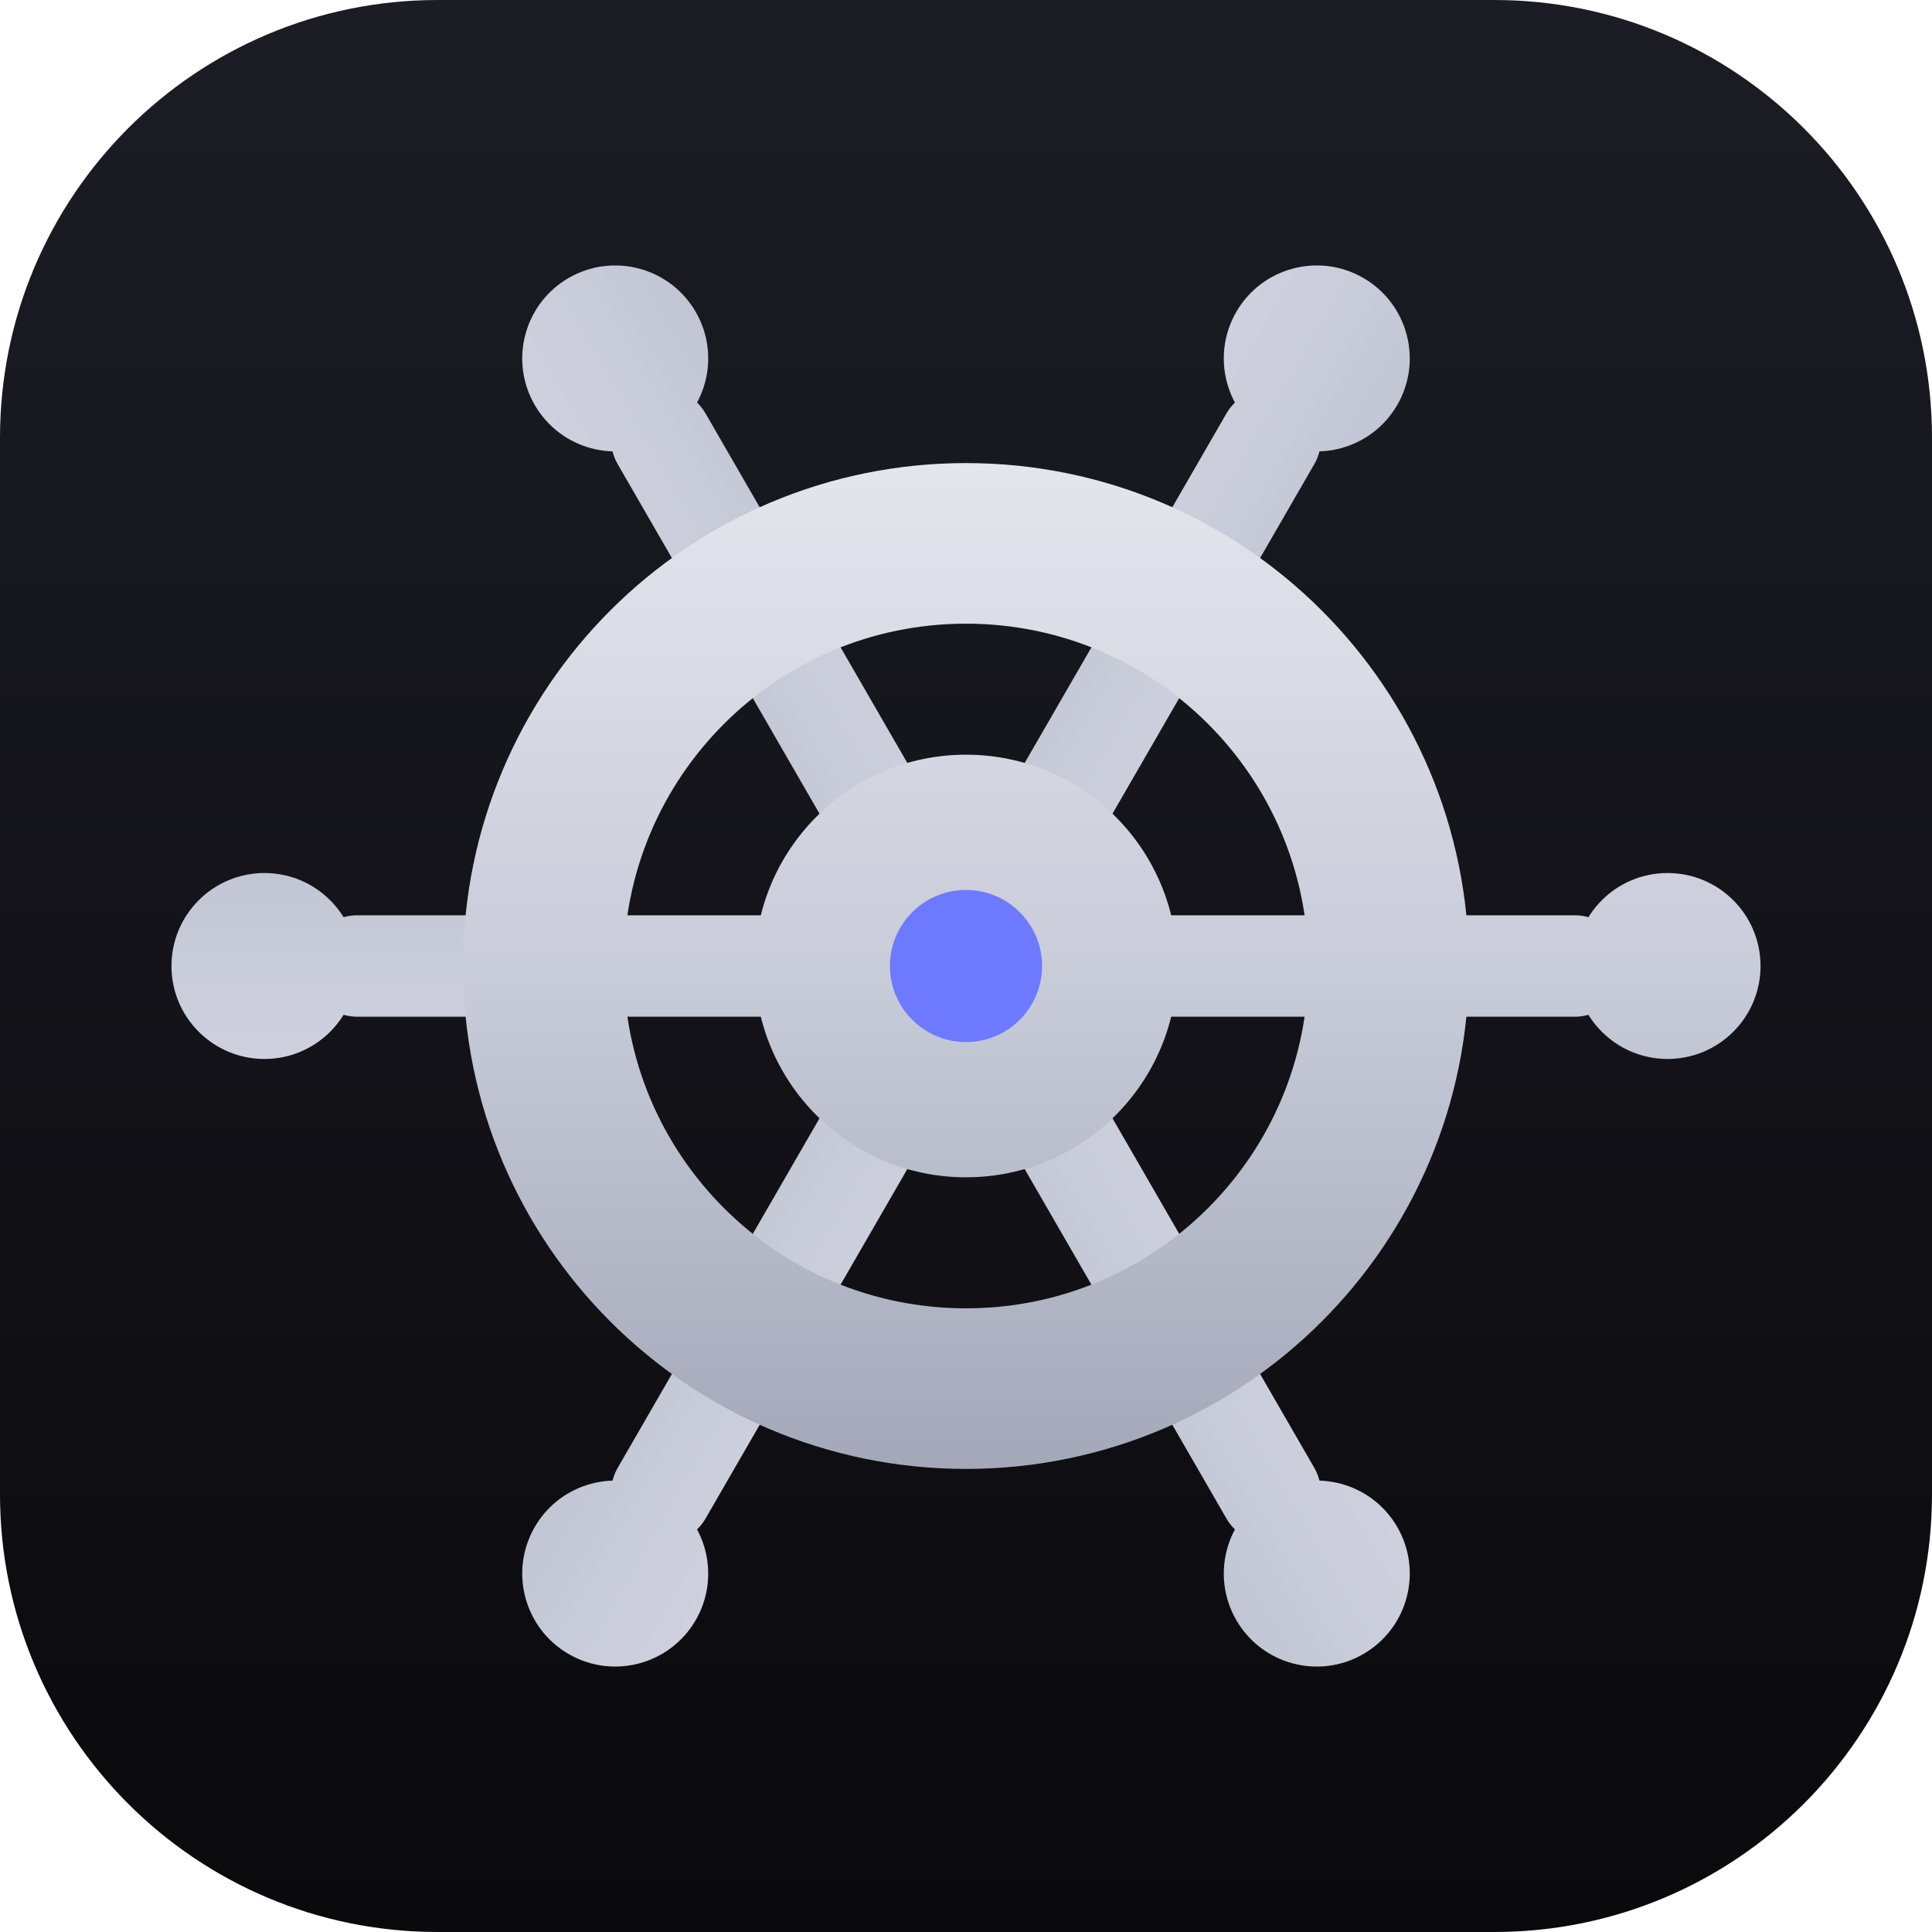
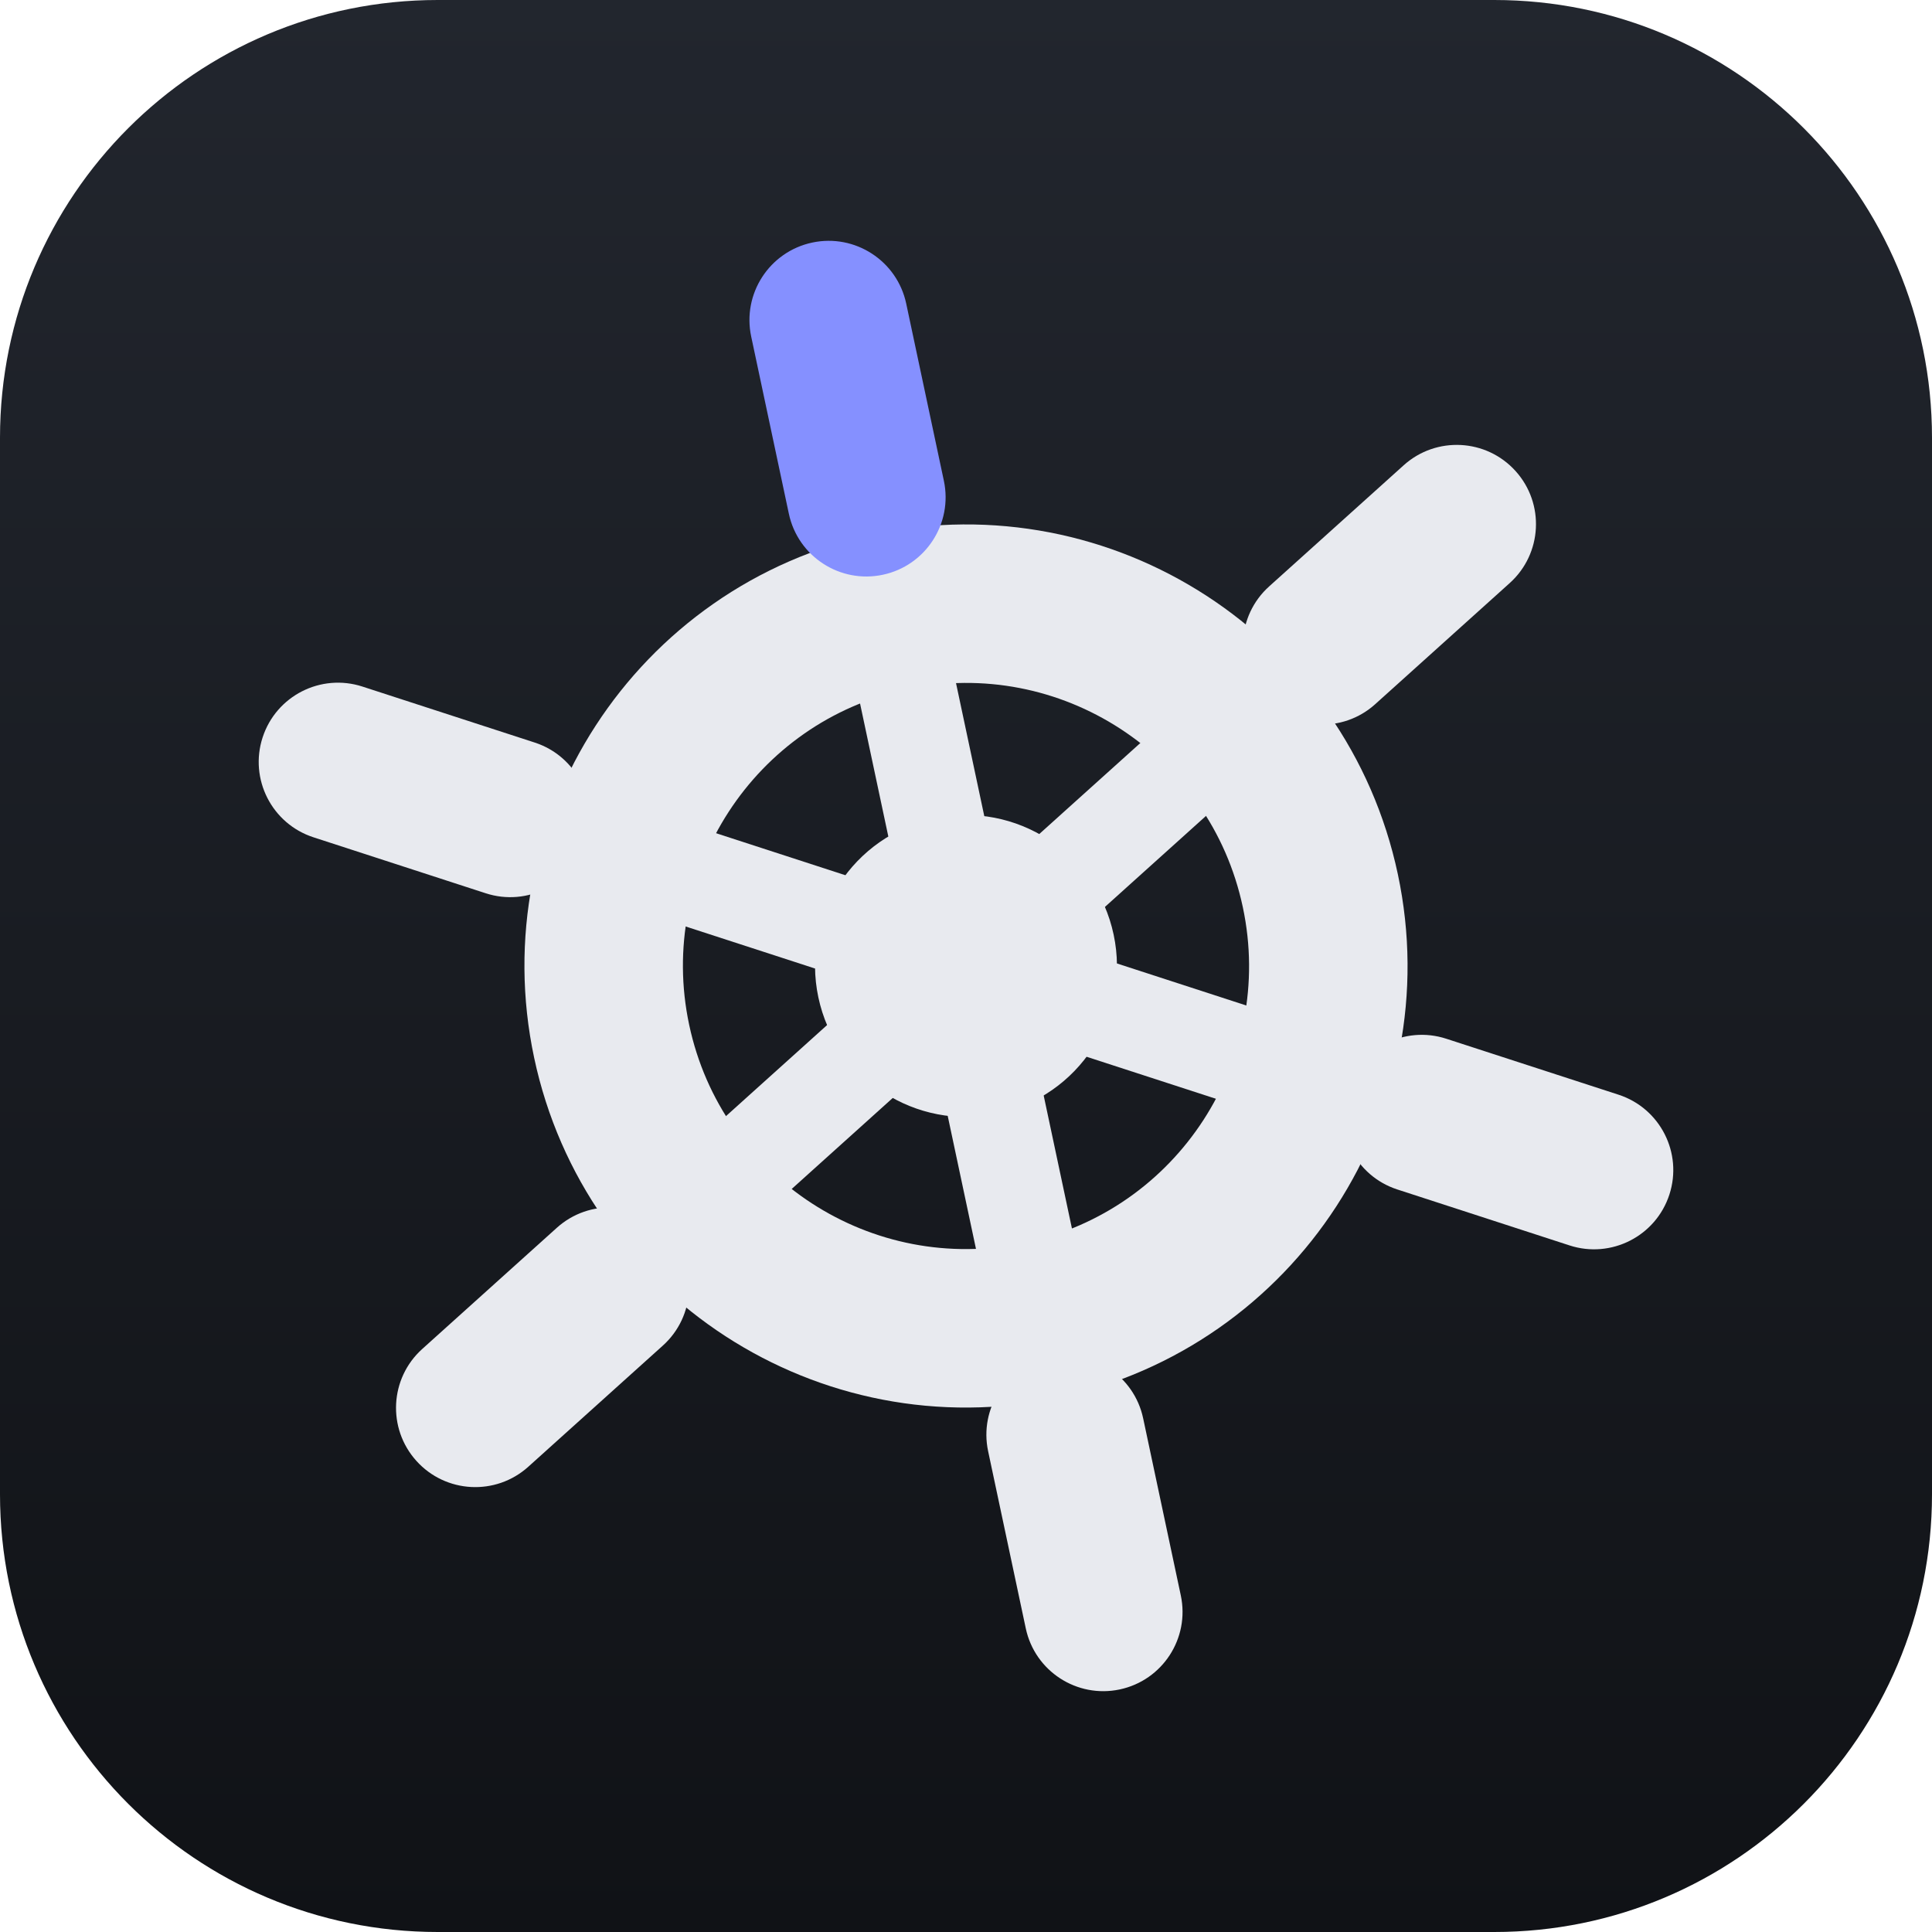
- <svg xmlns="http://www.w3.org/2000/svg" xmlns:xlink="http://www.w3.org/1999/xlink" viewBox="0 0 512 512" width="512" height="512">
+ <svg xmlns="http://www.w3.org/2000/svg" viewBox="0 0 512 512" width="512" height="512">
  <defs>
    <linearGradient id="bg" x1="0" y1="0" x2="0" y2="1">
-       <stop offset="0" stop-color="#1c1c25" />
-       <stop offset="1" stop-color="#0a0a0d" />
+       <stop offset="0" stop-color="#22262e" />
+       <stop offset="1" stop-color="#101216" />
    </linearGradient>
-     <linearGradient id="metal" x1="0" y1="-190" x2="0" y2="190" gradientUnits="userSpaceOnUse">
-       <stop offset="0" stop-color="#f4f5fa" />
-       <stop offset=".5" stop-color="#c9ccd9" />
-       <stop offset="1" stop-color="#8d92a5" />
-     </linearGradient>
-     <g id="handle">
-       <rect x="104" y="-12" width="52" height="24" rx="12" />
-       <circle cx="166" r="22" />
-     </g>
-     <rect id="spoke" x="-100" y="-12" width="200" height="24" rx="12" />
  </defs>
  <rect width="512" height="512" rx="116" fill="url(#bg)" />
-   <g transform="translate(256 256) scale(1.12)">
-     <g fill="url(#metal)">
-       <use xlink:href="#handle" />
-       <use xlink:href="#handle" transform="rotate(60)" />
-       <use xlink:href="#handle" transform="rotate(120)" />
-       <use xlink:href="#handle" transform="rotate(180)" />
-       <use xlink:href="#handle" transform="rotate(240)" />
-       <use xlink:href="#handle" transform="rotate(300)" />
-       <use xlink:href="#spoke" />
-       <use xlink:href="#spoke" transform="rotate(60)" />
-       <use xlink:href="#spoke" transform="rotate(120)" />
+   <g transform="translate(256 256) rotate(-12)" fill="#e8eaef">
+     <g transform="rotate(60)">
+       <rect x="-21" y="-196" width="42" height="90" rx="21" />
    </g>
-     <circle r="100" fill="none" stroke="url(#metal)" stroke-width="38" />
-     <circle r="50" fill="url(#metal)" />
-     <circle r="18" fill="#6d7aff" />
+     <g transform="rotate(120)">
+       <rect x="-21" y="-196" width="42" height="90" rx="21" />
+     </g>
+     <g transform="rotate(180)">
+       <rect x="-21" y="-196" width="42" height="90" rx="21" />
+     </g>
+     <g transform="rotate(240)">
+       <rect x="-21" y="-196" width="42" height="90" rx="21" />
+     </g>
+     <g transform="rotate(300)">
+       <rect x="-21" y="-196" width="42" height="90" rx="21" />
+     </g>
+     <rect x="-13" y="-96" width="26" height="192" />
+     <rect x="-13" y="-96" width="26" height="192" transform="rotate(60)" />
+     <rect x="-13" y="-96" width="26" height="192" transform="rotate(120)" />
+     <circle r="96" fill="none" stroke="#e8eaef" stroke-width="42" />
+     <circle r="40" />
+     <rect x="-21" y="-196" width="42" height="90" rx="21" fill="#8590ff" />
  </g>
</svg>
